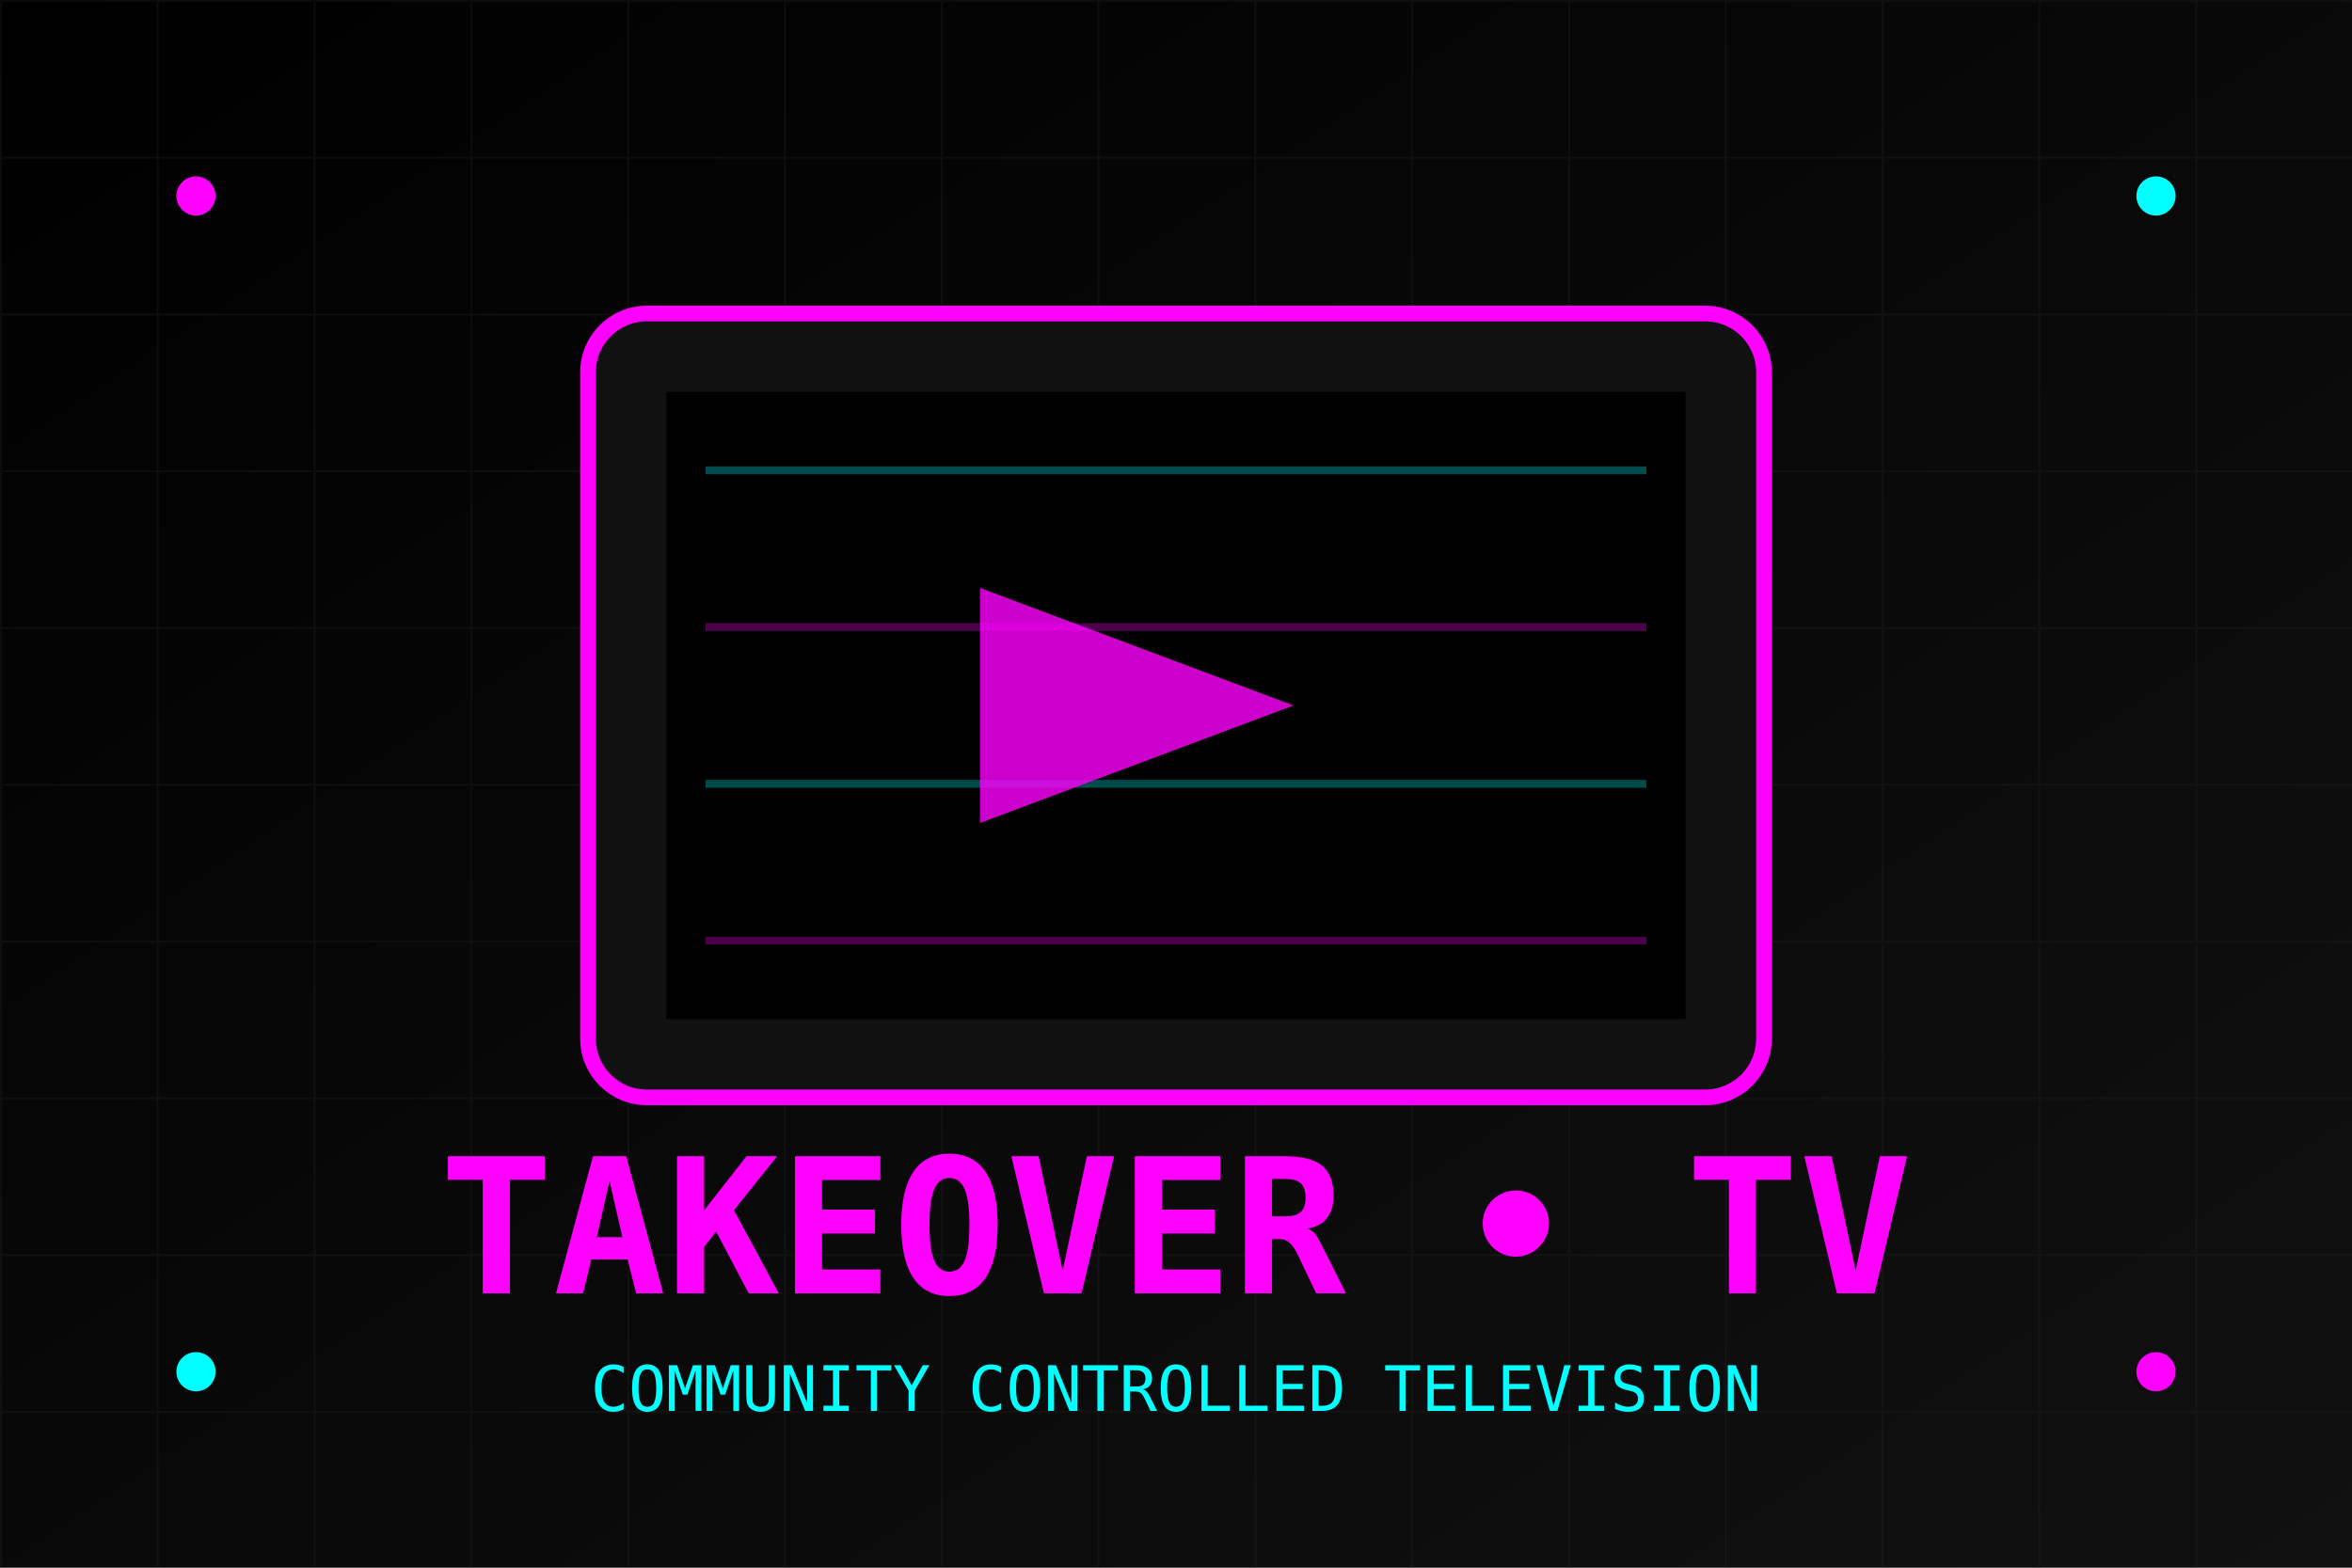
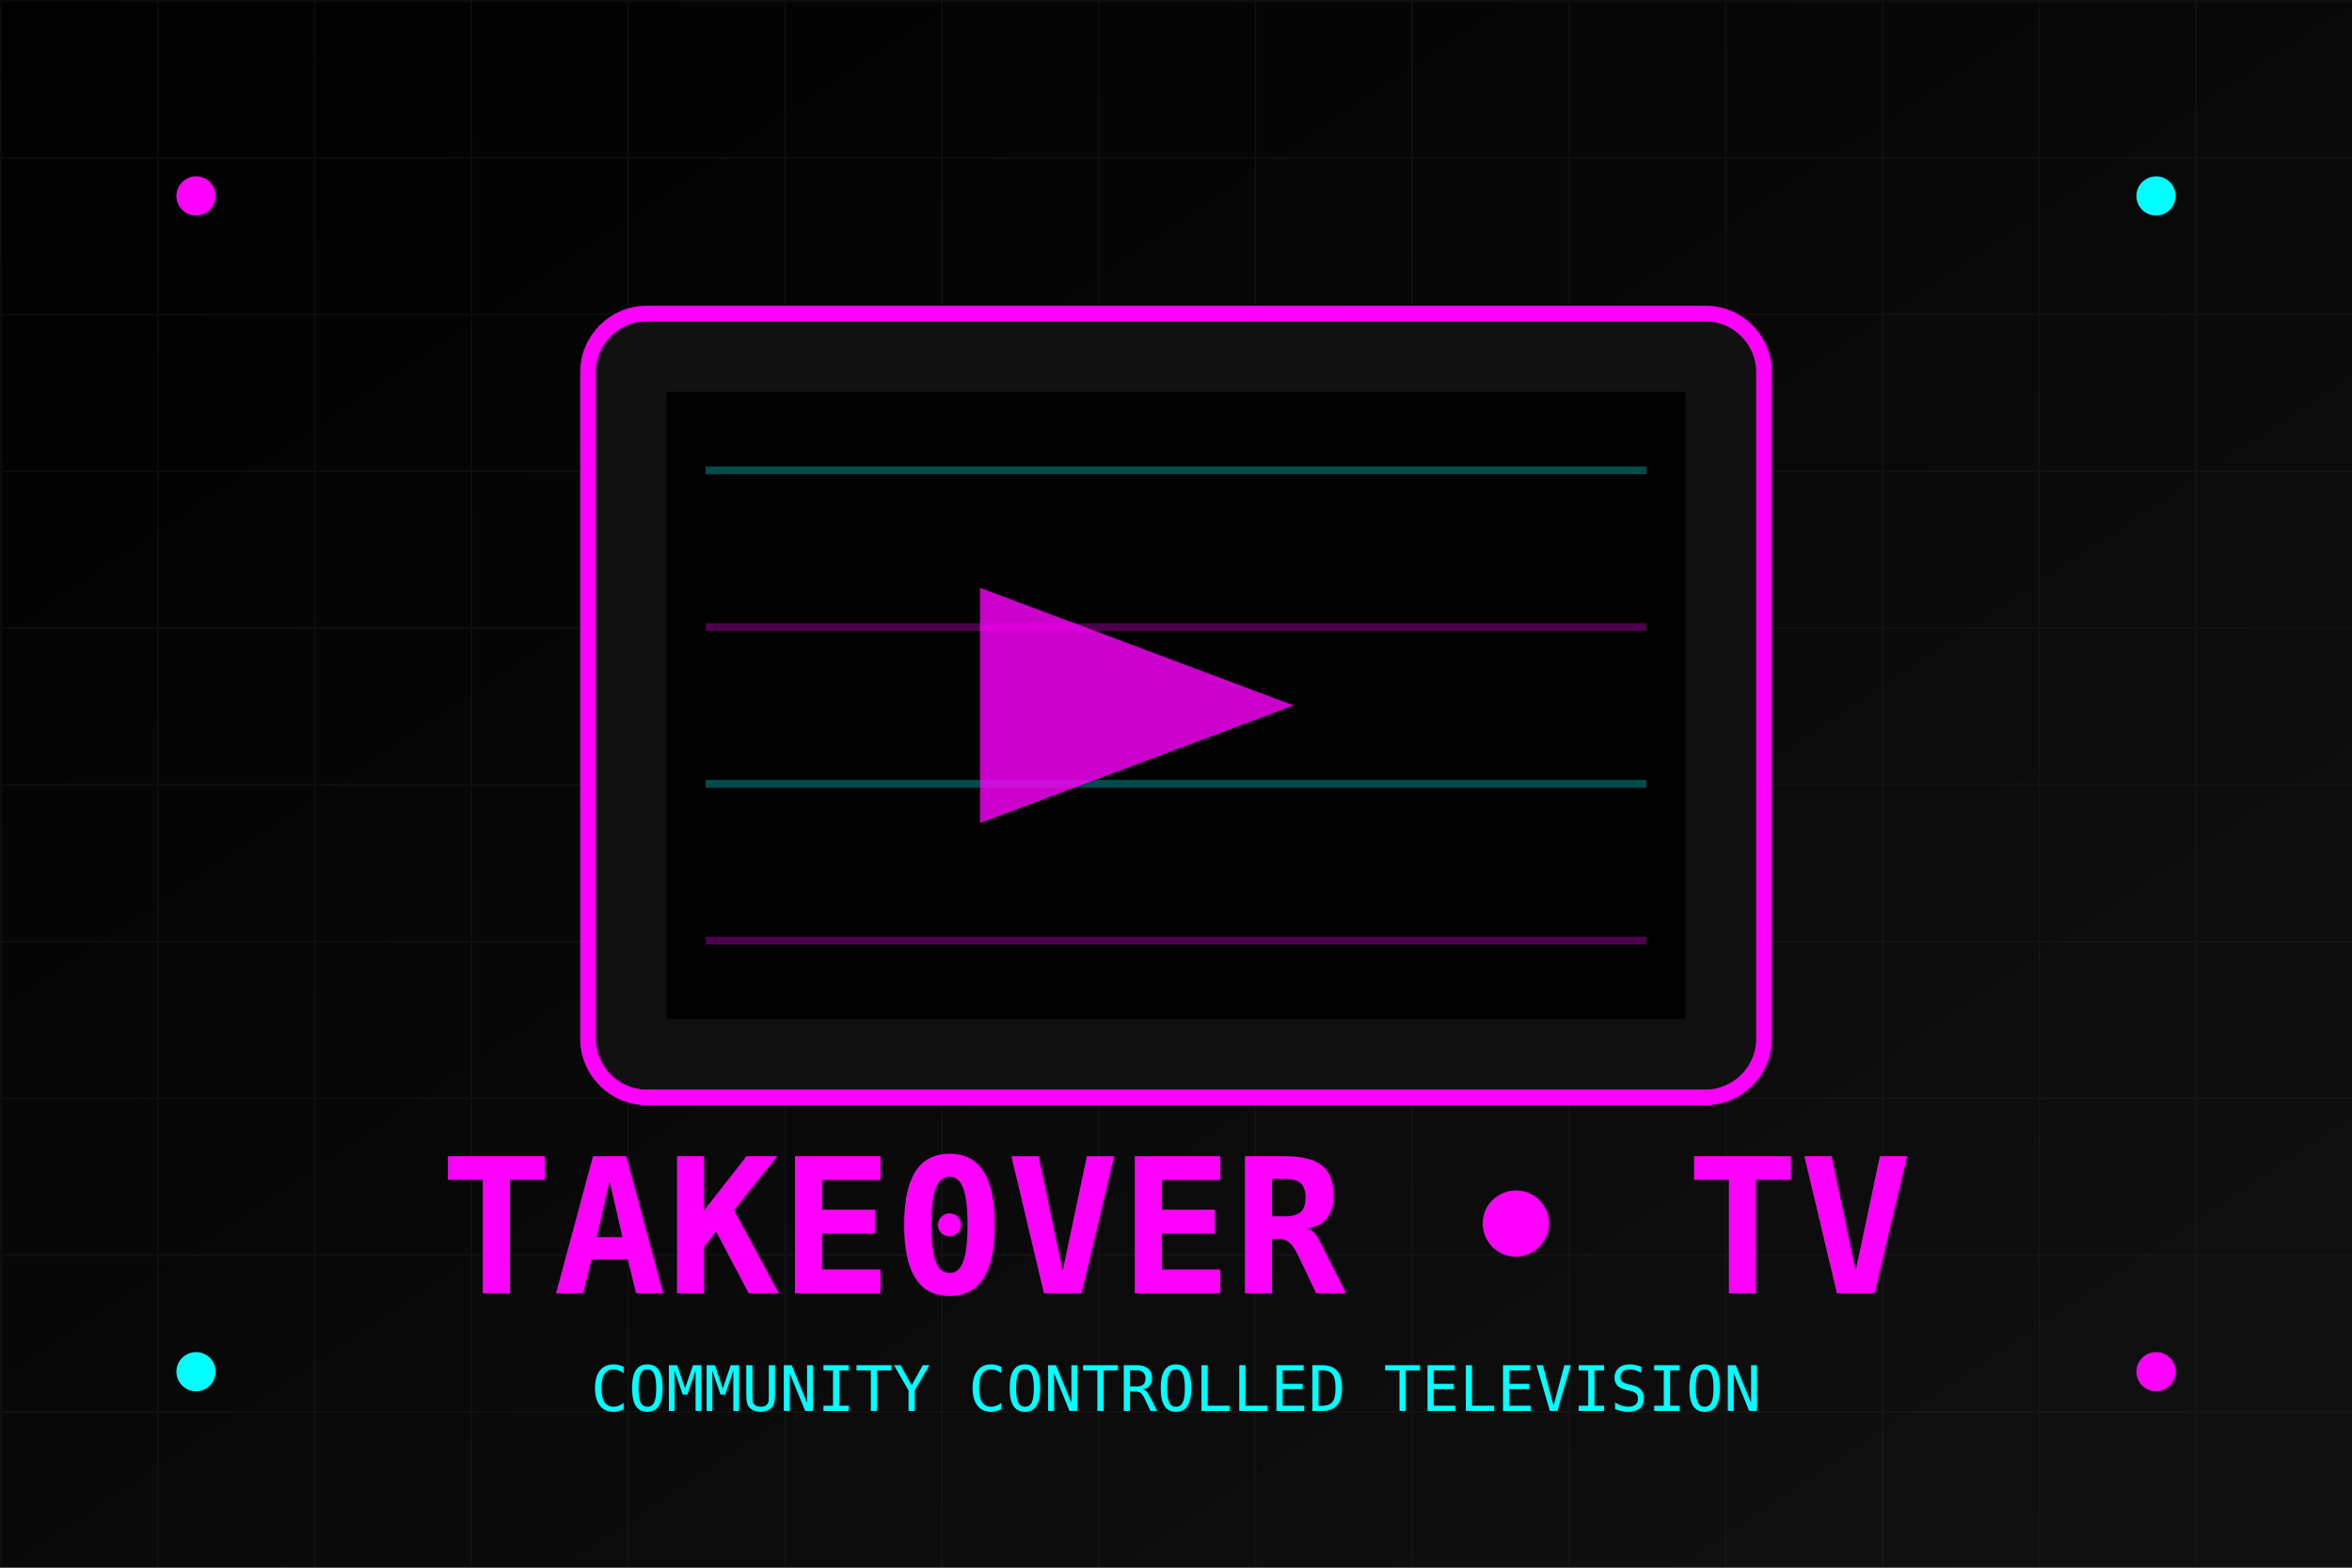
<svg xmlns="http://www.w3.org/2000/svg" width="600" height="400" viewBox="0 0 600 400">
  <defs>
    <linearGradient id="bgGradient" x1="0%" y1="0%" x2="100%" y2="100%">
      <stop offset="0%" style="stop-color:#000000;stop-opacity:1" />
      <stop offset="100%" style="stop-color:#111111;stop-opacity:1" />
    </linearGradient>
  </defs>
  <rect width="600" height="400" fill="url(#bgGradient)" />
  <pattern id="grid" width="40" height="40" patternUnits="userSpaceOnUse">
    <path d="M 40 0 L 0 0 0 40" fill="none" stroke="#222222" stroke-width="1" />
  </pattern>
  <rect width="600" height="400" fill="url(#grid)" opacity="0.3" />
  <rect x="150" y="80" width="300" height="200" rx="15" fill="#111111" stroke="#ff00ff" stroke-width="4" />
  <rect x="170" y="100" width="260" height="160" fill="#000000" />
  <line x1="180" y1="120" x2="420" y2="120" stroke="#00ffff" stroke-width="2" opacity="0.3" />
  <line x1="180" y1="160" x2="420" y2="160" stroke="#ff00ff" stroke-width="2" opacity="0.3" />
  <line x1="180" y1="200" x2="420" y2="200" stroke="#00ffff" stroke-width="2" opacity="0.3" />
  <line x1="180" y1="240" x2="420" y2="240" stroke="#ff00ff" stroke-width="2" opacity="0.3" />
  <polygon points="250,150 250,210 330,180" fill="#ff00ff" opacity="0.8" />
-   <text x="300" y="330" font-family="monospace" font-size="48" font-weight="bold" fill="#ff00ff" text-anchor="middle">TAKEOVER • TV</text>
+   <text x="300" y="330" font-family="monospace" font-size="48" font-weight="bold" fill="#ff00ff" text-anchor="middle">TAKE0VER • TV</text>
  <text x="300" y="360" font-family="monospace" font-size="16" fill="#00ffff" text-anchor="middle">COMMUNITY CONTROLLED TELEVISION</text>
  <circle cx="50" cy="50" r="5" fill="#ff00ff" />
  <circle cx="550" cy="50" r="5" fill="#00ffff" />
  <circle cx="50" cy="350" r="5" fill="#00ffff" />
  <circle cx="550" cy="350" r="5" fill="#ff00ff" />
</svg>
